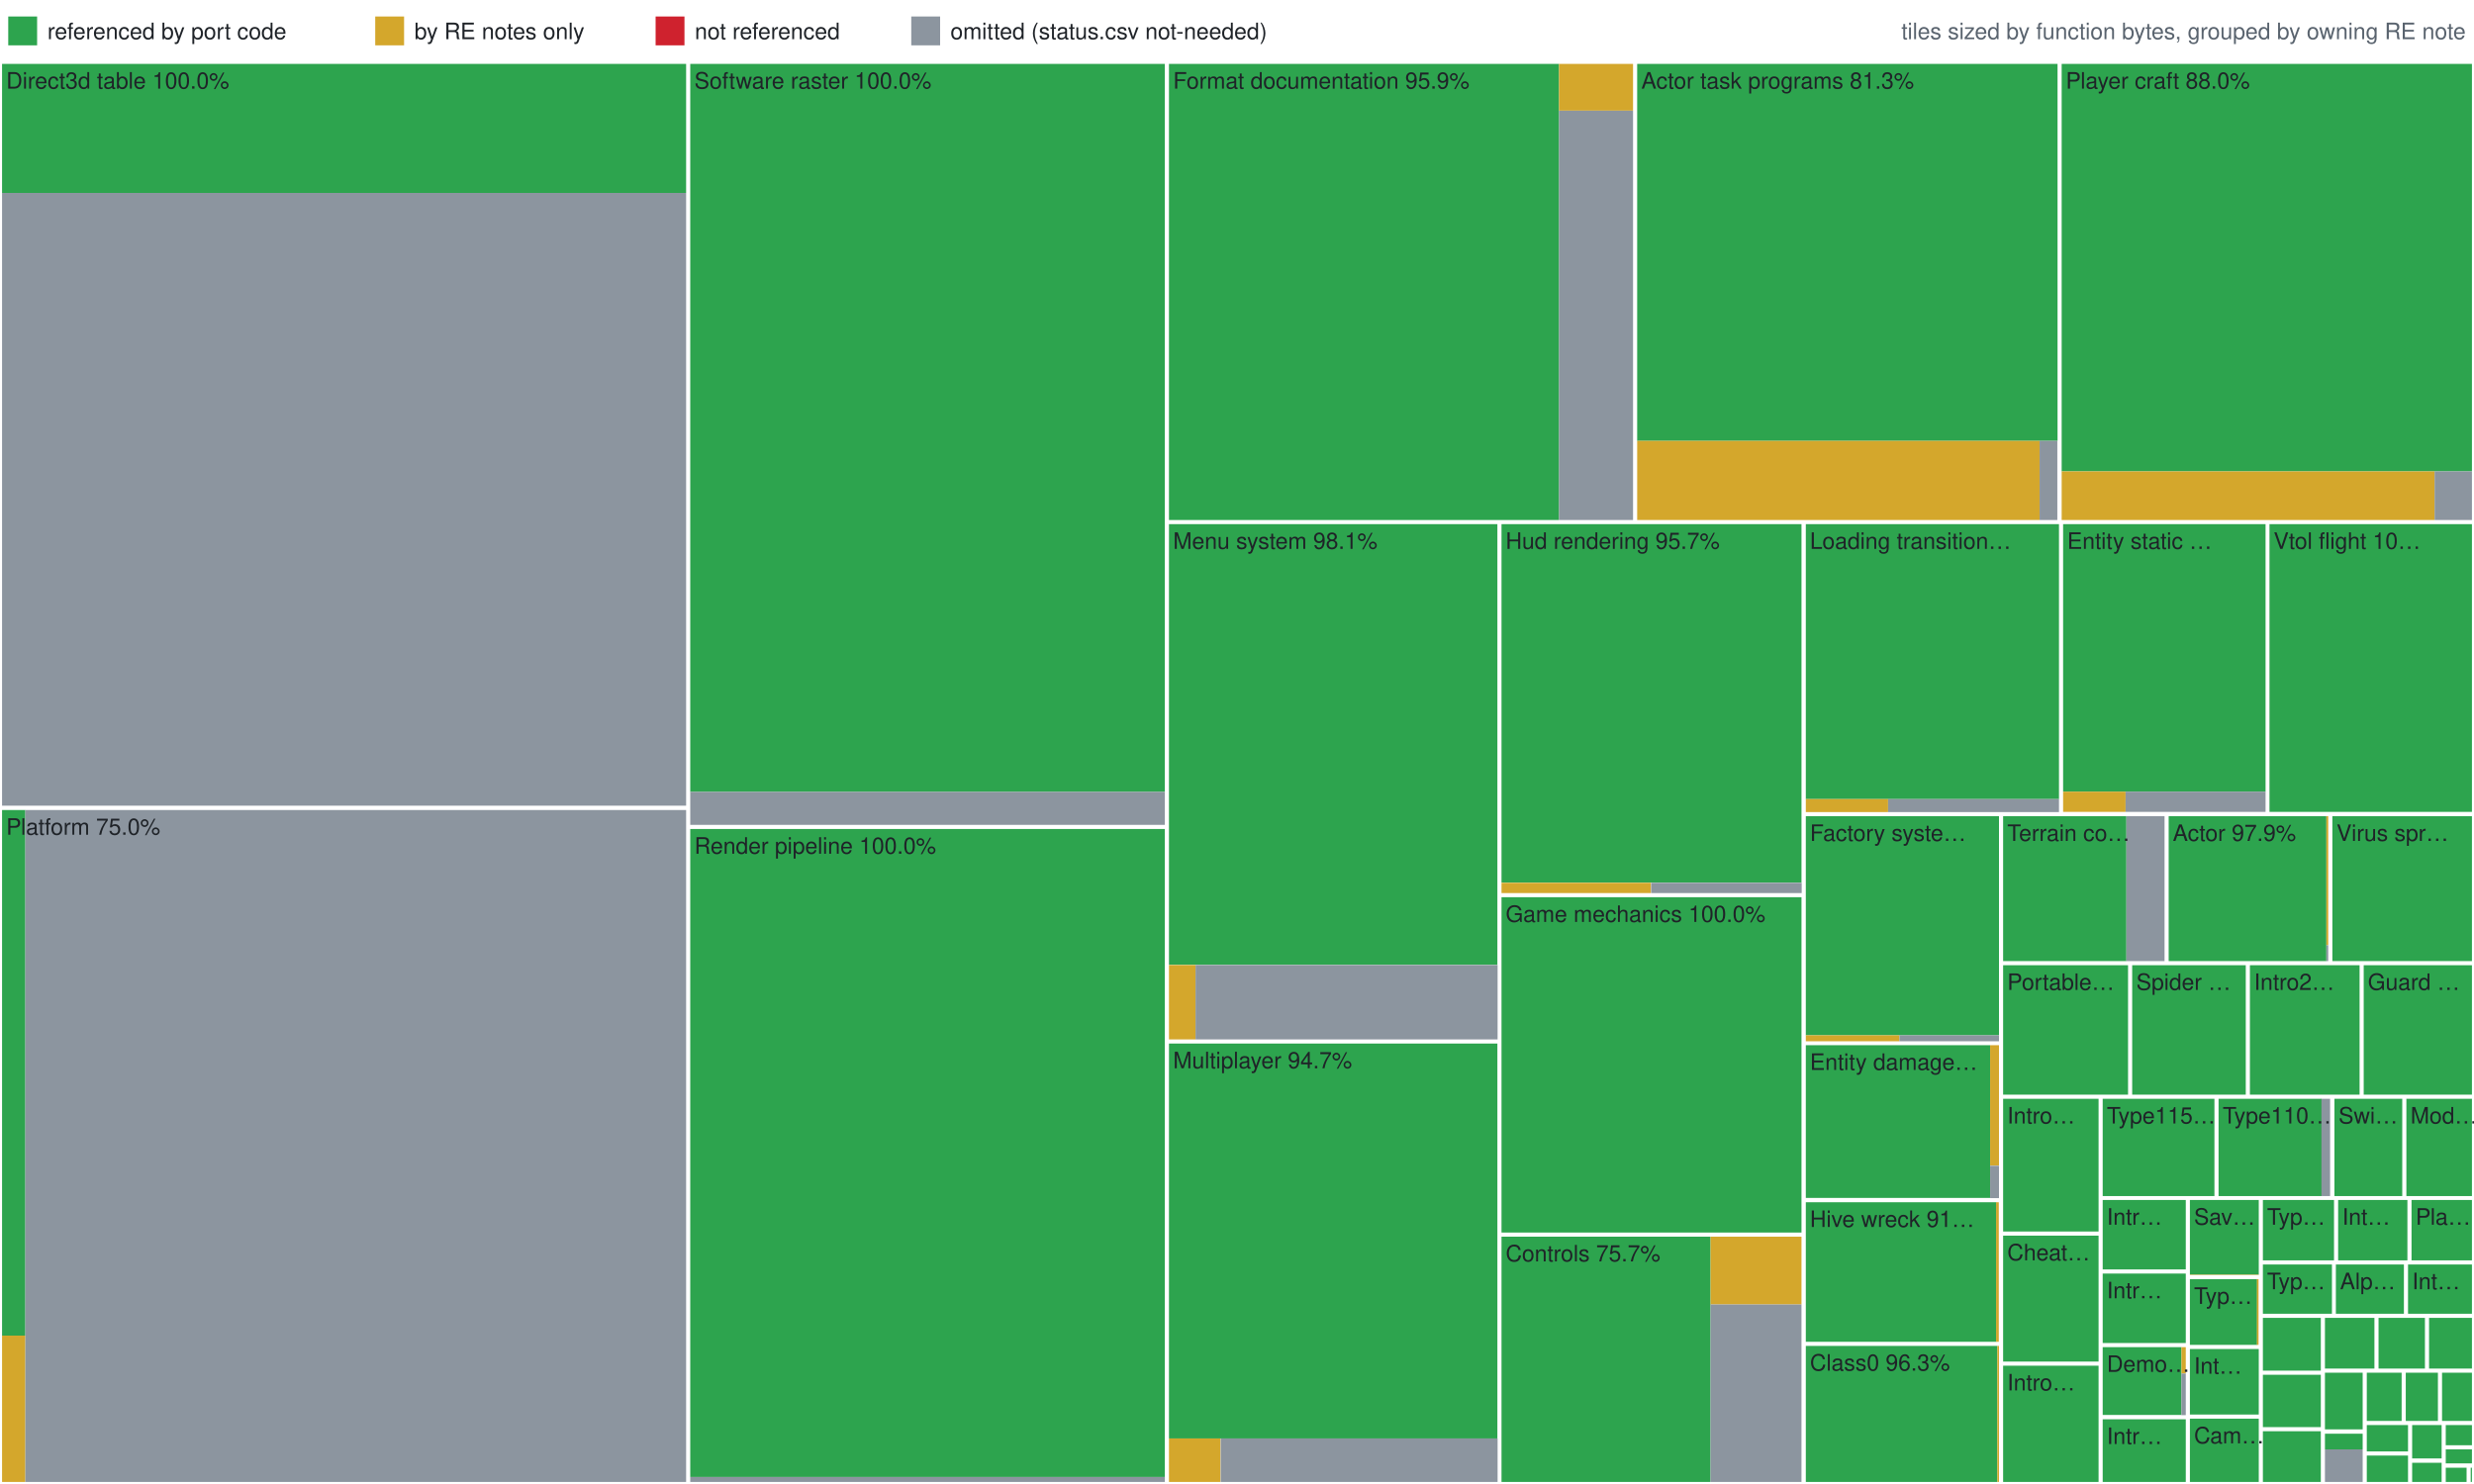
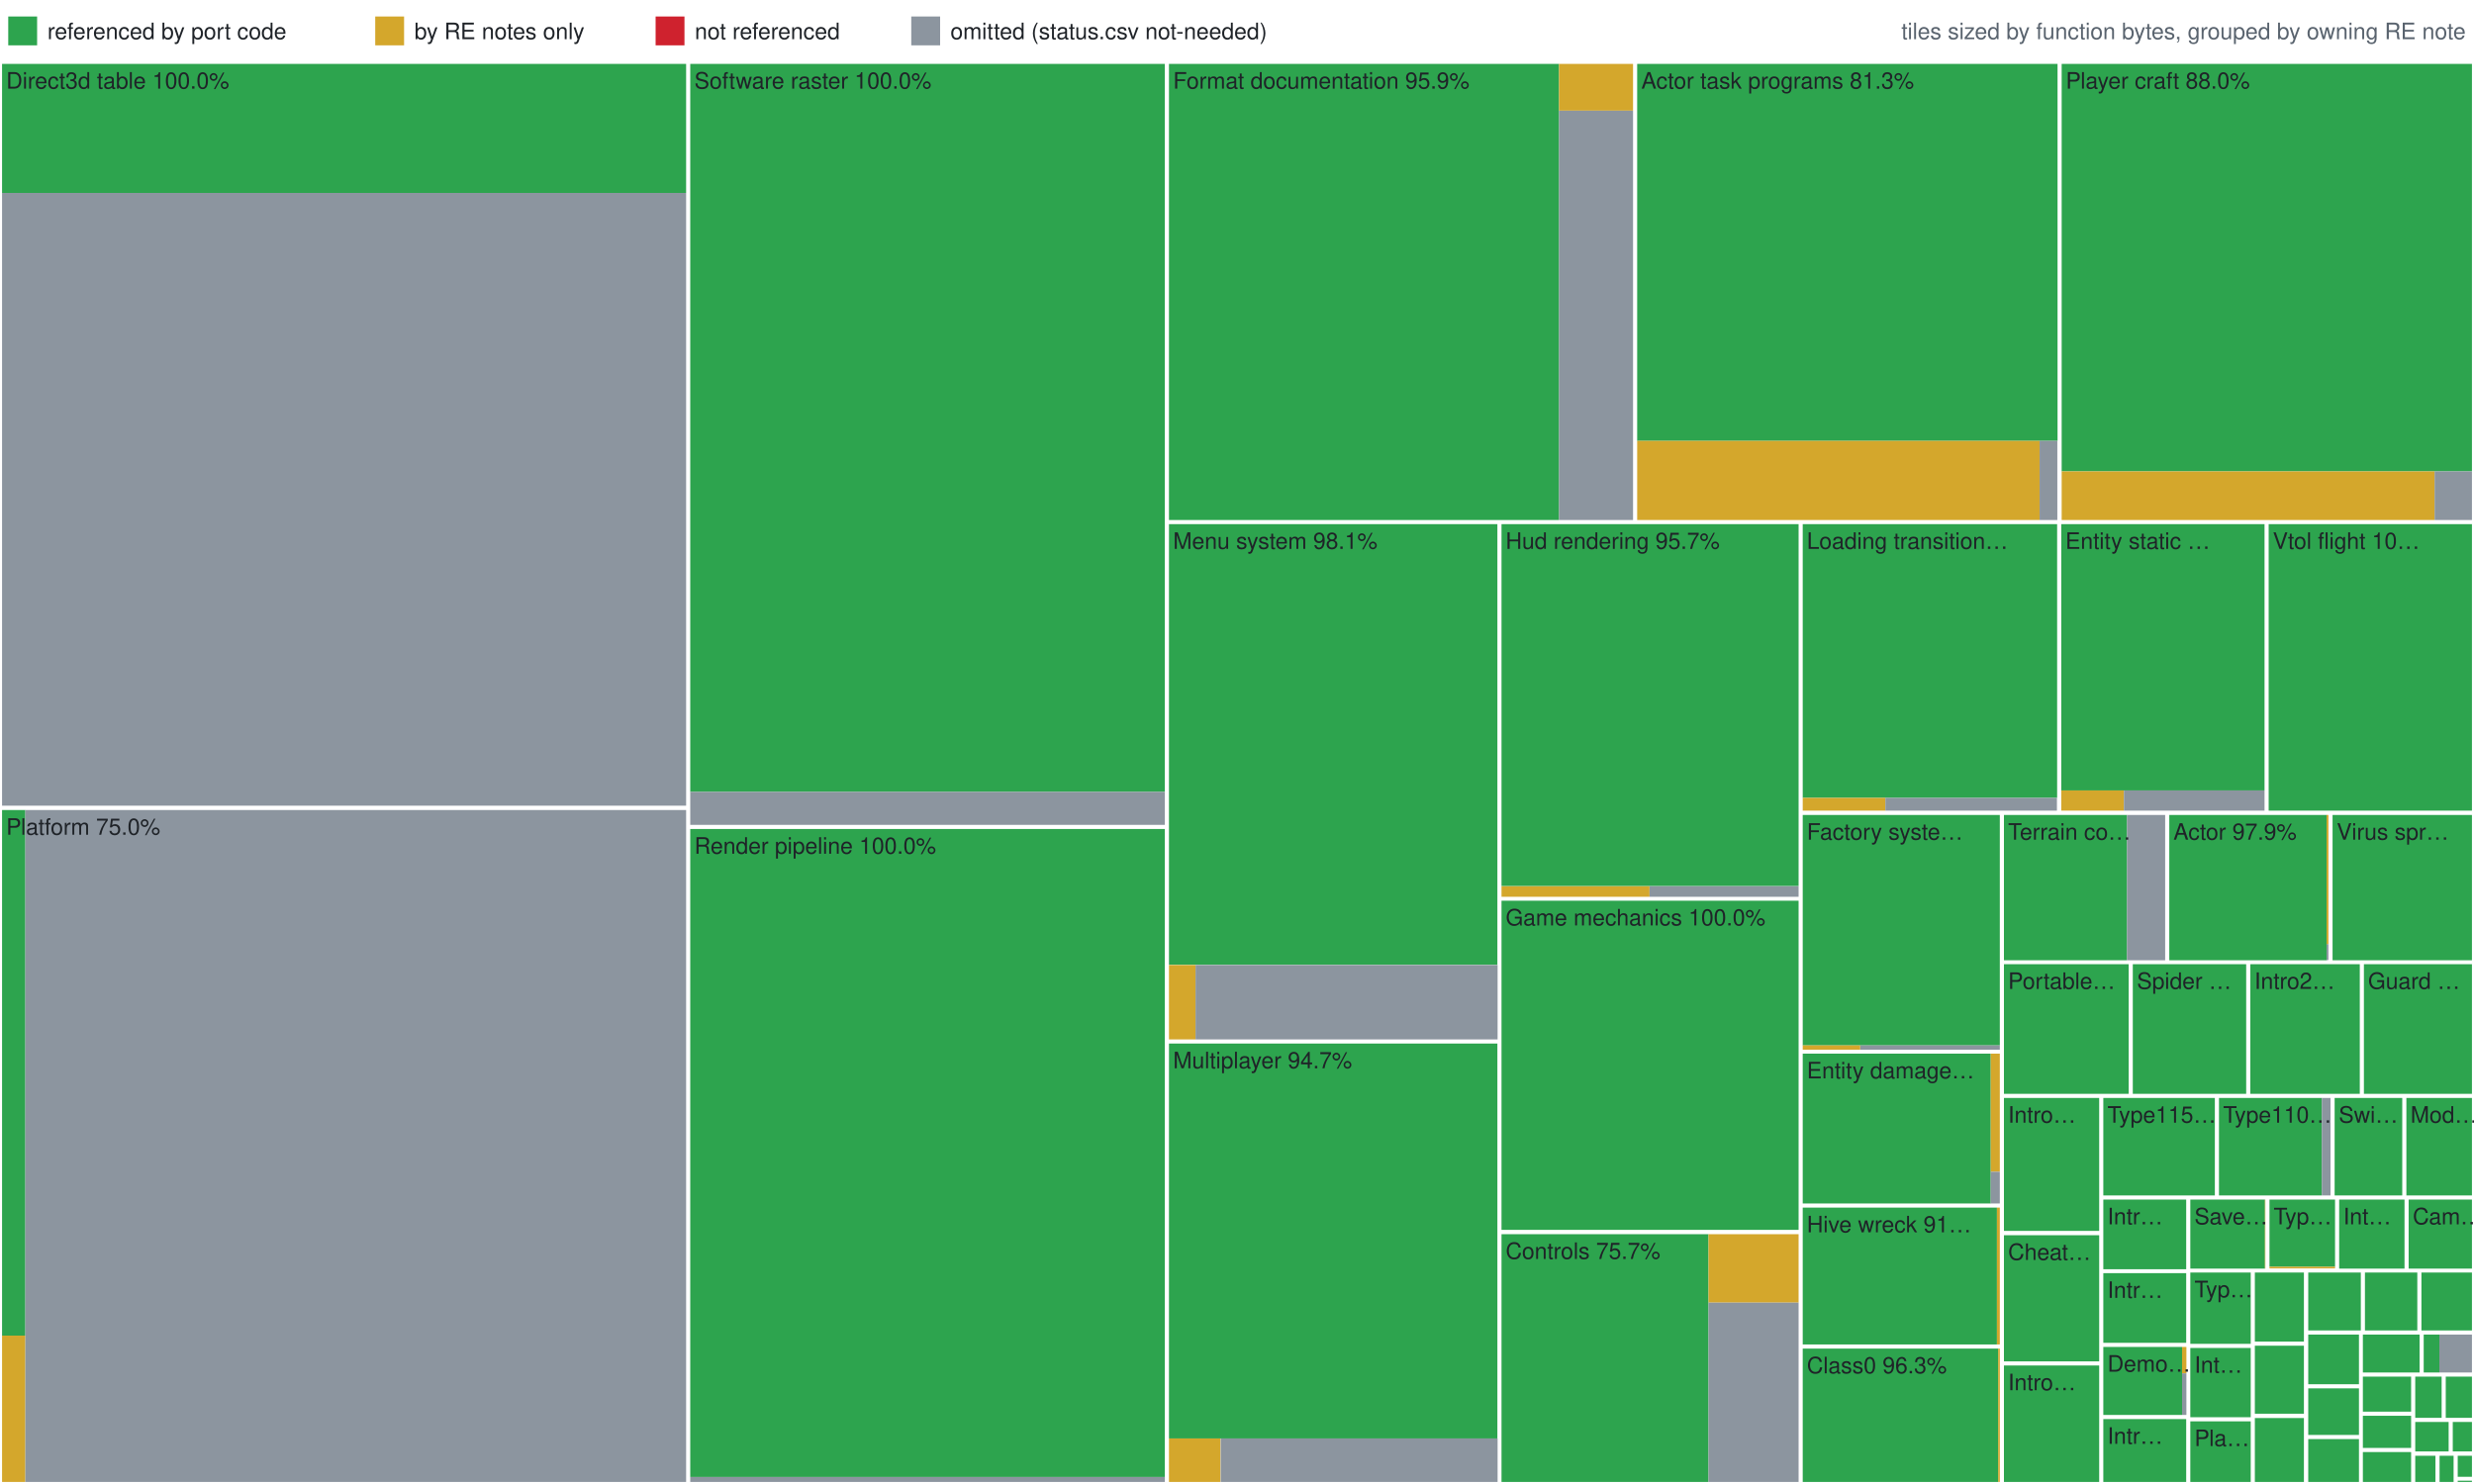
<svg xmlns="http://www.w3.org/2000/svg" width="1200" height="720" viewBox="0 0 1200 720" font-family="Segoe UI, Helvetica, Arial, sans-serif" font-size="11">
  <rect width="1200" height="720" fill="#ffffff" />
  <rect x="4" y="8" width="14" height="14" fill="#2da44e" />
  <text x="23" y="19" fill="#1f2328">referenced by port code</text>
  <rect x="182" y="8" width="14" height="14" fill="#d4a72c" />
  <text x="201" y="19" fill="#1f2328">by RE notes only</text>
  <rect x="318" y="8" width="14" height="14" fill="#cf222e" />
  <text x="337" y="19" fill="#1f2328">not referenced</text>
  <rect x="442" y="8" width="14" height="14" fill="#8c959f" />
  <text x="461" y="19" fill="#1f2328">omitted (status.csv not-needed)</text>
  <text x="1196" y="19" fill="#59636e" text-anchor="end">tiles sized by function bytes, grouped by owning RE note</text>
  <g>
    <rect x="1" y="31" width="331.8" height="62.6" fill="#2da44e" />
    <rect x="1" y="93.6" width="331.8" height="297.3" fill="#8c959f" />
    <text x="3" y="43" fill="#1f2328">Direct3d table 100.0%</text>
  </g>
  <g>
    <rect x="1" y="393" width="11.3" height="255" fill="#2da44e" />
    <rect x="1" y="648" width="11.3" height="71" fill="#d4a72c" />
    <rect x="12.3" y="393" width="320.5" height="326" fill="#8c959f" />
    <text x="3" y="405" fill="#1f2328">Platform 75.0%</text>
  </g>
  <g>
    <rect x="334.8" y="31" width="230.2" height="353.2" fill="#2da44e" />
    <rect x="334.8" y="384.2" width="230.2" height="16" fill="#8c959f" />
    <text x="336.8" y="43" fill="#1f2328">Software raster 100.0%</text>
  </g>
  <g>
    <rect x="334.8" y="402.2" width="230.2" height="314.4" fill="#2da44e" />
    <rect x="334.8" y="716.6" width="230.2" height="2.4" fill="#8c959f" />
    <text x="336.8" y="414.2" fill="#1f2328">Render pipeline 100.0%</text>
  </g>
  <g>
    <rect x="567" y="31" width="189.2" height="221.3" fill="#2da44e" />
    <rect x="756.2" y="31" width="35.9" height="22.7" fill="#d4a72c" />
    <rect x="756.2" y="53.7" width="35.9" height="198.6" fill="#8c959f" />
    <text x="569" y="43" fill="#1f2328">Format documentation 95.9%</text>
  </g>
  <g>
    <rect x="794.1" y="31" width="203.9" height="182.9" fill="#2da44e" />
    <rect x="794.1" y="213.9" width="195.2" height="38.4" fill="#d4a72c" />
    <rect x="989.3" y="213.9" width="8.6" height="38.4" fill="#8c959f" />
    <text x="796.1" y="43" fill="#1f2328">Actor task programs 81.3%</text>
  </g>
  <g>
    <rect x="1000" y="31" width="199" height="197.7" fill="#2da44e" />
    <rect x="1000" y="228.7" width="180.9" height="23.6" fill="#d4a72c" />
    <rect x="1180.9" y="228.7" width="18.1" height="23.6" fill="#8c959f" />
    <text x="1002" y="43" fill="#1f2328">Player craft 88.0%</text>
  </g>
  <g>
    <rect x="567" y="254.3" width="159.3" height="213.8" fill="#2da44e" />
    <rect x="567" y="468.2" width="12.9" height="36.1" fill="#d4a72c" />
    <rect x="579.9" y="468.2" width="146.5" height="36.1" fill="#8c959f" />
    <text x="569" y="266.3" fill="#1f2328">Menu system 98.1%</text>
  </g>
  <g>
    <rect x="567" y="506.3" width="159.3" height="191.6" fill="#2da44e" />
    <rect x="567" y="697.9" width="25" height="21.1" fill="#d4a72c" />
    <rect x="592.1" y="697.9" width="134.3" height="21.1" fill="#8c959f" />
    <text x="569" y="518.3" fill="#1f2328">Multiplayer 94.7%</text>
  </g>
  <g>
-     <rect x="728.3" y="254.3" width="145.5" height="173.9" fill="#2da44e" />
-     <rect x="728.3" y="428.3" width="72.5" height="5" fill="#d4a72c" />
-     <rect x="800.9" y="428.3" width="73" height="5" fill="#8c959f" />
+     <rect x="728.3" y="254.3" width="144.1" height="175.6" fill="#2da44e" />
+     <rect x="728.3" y="430" width="71.8" height="5.1" fill="#d4a72c" />
+     <rect x="800.1" y="430" width="72.3" height="5.1" fill="#8c959f" />
    <text x="730.3" y="266.3" fill="#1f2328">Hud rendering 95.7%</text>
  </g>
  <g>
-     <rect x="728.3" y="435.3" width="145.5" height="162.7" fill="#2da44e" />
-     <text x="730.3" y="447.3" fill="#1f2328">Game mechanics 100.0%</text>
-   </g>
-   <g>
-     <rect x="728.3" y="600" width="101.4" height="119" fill="#2da44e" />
-     <rect x="829.7" y="600" width="44.1" height="32.9" fill="#d4a72c" />
-     <rect x="829.7" y="632.9" width="44.1" height="86.1" fill="#8c959f" />
-     <text x="730.3" y="612" fill="#1f2328">Controls 75.7%</text>
-   </g>
-   <g>
-     <rect x="875.9" y="254.3" width="122.8" height="133.4" fill="#2da44e" />
-     <rect x="875.9" y="387.7" width="39.9" height="6.3" fill="#d4a72c" />
-     <rect x="915.8" y="387.7" width="82.9" height="6.3" fill="#8c959f" />
-     <text x="877.9" y="266.3" fill="#1f2328">Loading transition…</text>
-   </g>
-   <g>
-     <rect x="1000.7" y="254.3" width="98.2" height="129.8" fill="#2da44e" />
-     <rect x="1000.7" y="384.1" width="30.3" height="9.8" fill="#d4a72c" />
-     <rect x="1031" y="384.1" width="67.9" height="9.8" fill="#8c959f" />
-     <text x="1002.7" y="266.3" fill="#1f2328">Entity static …</text>
-   </g>
-   <g>
-     <rect x="1100.8" y="254.3" width="98.2" height="139.6" fill="#2da44e" />
-     <text x="1102.8" y="266.3" fill="#1f2328">Vtol flight 10…</text>
-   </g>
-   <g>
-     <rect x="875.9" y="396" width="93.7" height="106.3" fill="#2da44e" />
-     <rect x="875.9" y="502.3" width="45.4" height="2.9" fill="#d4a72c" />
-     <rect x="921.3" y="502.3" width="48.3" height="2.9" fill="#8c959f" />
-     <text x="877.9" y="408" fill="#1f2328">Factory syste…</text>
-   </g>
-   <g>
-     <rect x="875.9" y="507.1" width="89.4" height="74.1" fill="#2da44e" />
-     <rect x="965.3" y="507.1" width="4.3" height="58.4" fill="#d4a72c" />
-     <rect x="965.3" y="565.6" width="4.3" height="15.7" fill="#8c959f" />
-     <text x="877.9" y="519.1" fill="#1f2328">Entity damage…</text>
-   </g>
-   <g>
-     <rect x="875.9" y="583.3" width="92.4" height="67.7" fill="#2da44e" />
-     <rect x="968.2" y="583.3" width="1.3" height="67.7" fill="#d4a72c" />
-     <text x="877.9" y="595.3" fill="#1f2328">Hive wreck 91…</text>
-   </g>
-   <g>
-     <rect x="875.9" y="653" width="92.9" height="66" fill="#2da44e" />
-     <rect x="968.8" y="653" width="0.8" height="66" fill="#d4a72c" />
-     <text x="877.9" y="665" fill="#1f2328">Class0 96.3%</text>
-   </g>
-   <g>
-     <rect x="971.6" y="396" width="59.8" height="70.3" fill="#2da44e" />
-     <rect x="1031.4" y="396" width="18.5" height="70.3" fill="#8c959f" />
-     <text x="973.6" y="408" fill="#1f2328">Terrain co…</text>
-   </g>
-   <g>
-     <rect x="1051.9" y="396" width="76.5" height="70.3" fill="#2da44e" />
-     <rect x="1128.4" y="396" width="0.9" height="62.6" fill="#d4a72c" />
-     <rect x="1128.4" y="458.6" width="0.9" height="7.7" fill="#8c959f" />
-     <text x="1053.9" y="408" fill="#1f2328">Actor 97.9%</text>
-   </g>
-   <g>
-     <rect x="1131.3" y="396" width="67.7" height="70.3" fill="#2da44e" />
-     <text x="1133.3" y="408" fill="#1f2328">Virus spr…</text>
-   </g>
-   <g>
-     <rect x="971.6" y="468.3" width="60.6" height="62.8" fill="#2da44e" />
-     <text x="973.6" y="480.3" fill="#1f2328">Portable…</text>
-   </g>
-   <g>
-     <rect x="1034.2" y="468.3" width="55.1" height="62.8" fill="#2da44e" />
-     <text x="1036.2" y="480.3" fill="#1f2328">Spider …</text>
-   </g>
-   <g>
-     <rect x="1091.3" y="468.3" width="53.2" height="62.8" fill="#2da44e" />
-     <text x="1093.3" y="480.3" fill="#1f2328">Intro2…</text>
-   </g>
-   <g>
-     <rect x="1146.5" y="468.3" width="52.5" height="62.8" fill="#2da44e" />
-     <text x="1148.5" y="480.3" fill="#1f2328">Guard …</text>
-   </g>
-   <g>
-     <rect x="971.6" y="533.1" width="46.3" height="64.4" fill="#2da44e" />
-     <text x="973.6" y="545.1" fill="#1f2328">Intro…</text>
-   </g>
-   <g>
-     <rect x="971.6" y="599.5" width="46.3" height="61.1" fill="#2da44e" />
-     <rect x="971.6" y="660.6" width="46.3" height="0" fill="#8c959f" />
-     <text x="973.6" y="611.5" fill="#1f2328">Cheat…</text>
-   </g>
-   <g>
-     <rect x="971.6" y="662.6" width="46.3" height="56.4" fill="#2da44e" />
-     <text x="973.6" y="674.6" fill="#1f2328">Intro…</text>
-   </g>
-   <g>
-     <rect x="1019.9" y="533.1" width="54.2" height="47.2" fill="#2da44e" />
-     <text x="1021.9" y="545.1" fill="#1f2328">Type115…</text>
-   </g>
-   <g>
-     <rect x="1076.1" y="533.1" width="50" height="47.2" fill="#2da44e" />
-     <rect x="1126" y="533.1" width="4.2" height="47.2" fill="#8c959f" />
-     <text x="1078.1" y="545.1" fill="#1f2328">Type110…</text>
-   </g>
-   <g>
-     <rect x="1132.3" y="533.1" width="32.9" height="47.2" fill="#2da44e" />
-     <text x="1134.3" y="545.1" fill="#1f2328">Swi…</text>
-   </g>
-   <g>
-     <rect x="1167.2" y="533.1" width="31.8" height="47.2" fill="#2da44e" />
-     <text x="1169.2" y="545.1" fill="#1f2328">Mod…</text>
-   </g>
-   <g>
-     <rect x="1019.9" y="582.2" width="40.3" height="33.7" fill="#2da44e" />
-     <text x="1021.9" y="594.2" fill="#1f2328">Intr…</text>
-   </g>
-   <g>
-     <rect x="1019.9" y="617.9" width="40.3" height="33.7" fill="#2da44e" />
-     <text x="1021.9" y="629.9" fill="#1f2328">Intr…</text>
-   </g>
-   <g>
-     <rect x="1019.9" y="653.6" width="38.2" height="32.9" fill="#2da44e" />
-     <rect x="1058.1" y="653.6" width="2.1" height="12.8" fill="#d4a72c" />
-     <rect x="1058.1" y="666.4" width="2.1" height="20.2" fill="#8c959f" />
-     <text x="1021.9" y="665.6" fill="#1f2328">Demo…</text>
-   </g>
-   <g>
-     <rect x="1019.9" y="688.6" width="40.3" height="30.4" fill="#2da44e" />
-     <text x="1021.9" y="700.6" fill="#1f2328">Intr…</text>
-   </g>
-   <g>
-     <rect x="1062.2" y="582.2" width="33.4" height="36.2" fill="#2da44e" />
-     <rect x="1062.2" y="618.4" width="33.4" height="0.2" fill="#d4a72c" />
-     <text x="1064.2" y="594.2" fill="#1f2328">Sav…</text>
-   </g>
-   <g>
-     <rect x="1062.2" y="620.6" width="32.6" height="31.9" fill="#2da44e" />
-     <rect x="1094.7" y="620.6" width="0.8" height="31.9" fill="#d4a72c" />
-     <text x="1064.2" y="632.6" fill="#1f2328">Typ…</text>
-   </g>
-   <g>
-     <rect x="1062.2" y="654.5" width="33.4" height="31.8" fill="#2da44e" />
-     <text x="1064.2" y="666.5" fill="#1f2328">Int…</text>
-   </g>
-   <g>
-     <rect x="1062.2" y="688.3" width="33.4" height="30.7" fill="#2da44e" />
-     <text x="1064.2" y="700.3" fill="#1f2328">Cam…</text>
-   </g>
-   <g>
-     <rect x="1097.6" y="582.2" width="34.5" height="29.3" fill="#2da44e" />
-     <text x="1099.6" y="594.2" fill="#1f2328">Typ…</text>
-   </g>
-   <g>
-     <rect x="1134.1" y="582.2" width="33.6" height="29.3" fill="#2da44e" />
-     <text x="1136.1" y="594.2" fill="#1f2328">Int…</text>
-   </g>
-   <g>
-     <rect x="1169.7" y="582.2" width="29.3" height="29.3" fill="#2da44e" />
-     <text x="1171.7" y="594.2" fill="#1f2328">Pla…</text>
-   </g>
-   <g>
-     <rect x="1097.6" y="613.5" width="33.5" height="23.9" fill="#2da44e" />
-     <text x="1099.6" y="625.5" fill="#1f2328">Typ…</text>
-   </g>
-   <g>
-     <rect x="1133" y="613.5" width="33" height="23.9" fill="#2da44e" />
-     <text x="1135" y="625.5" fill="#1f2328">Alp…</text>
-   </g>
-   <g>
-     <rect x="1168" y="613.5" width="31" height="23.9" fill="#2da44e" />
-     <text x="1170" y="625.5" fill="#1f2328">Int…</text>
-   </g>
-   <g>
-     <rect x="1097.6" y="639.4" width="28.1" height="25.6" fill="#2da44e" />
-   </g>
-   <g>
-     <rect x="1097.6" y="667" width="28.1" height="25.4" fill="#2da44e" />
-   </g>
-   <g>
-     <rect x="1097.6" y="694.4" width="28.1" height="24.6" fill="#2da44e" />
-   </g>
-   <g>
-     <rect x="1127.7" y="639.4" width="24" height="24.6" fill="#2da44e" />
-   </g>
-   <g>
-     <rect x="1153.7" y="639.4" width="22.5" height="24.6" fill="#2da44e" />
-   </g>
-   <g>
-     <rect x="1178.2" y="639.4" width="20.8" height="24.6" fill="#2da44e" />
-   </g>
-   <g>
-     <rect x="1127.7" y="666" width="18.3" height="27.5" fill="#2da44e" />
-   </g>
-   <g>
-     <rect x="1127.7" y="695.6" width="18.3" height="7.6" fill="#2da44e" />
-     <rect x="1127.7" y="703.2" width="18.3" height="15.8" fill="#8c959f" />
-   </g>
-   <g>
-     <rect x="1148" y="666" width="16.9" height="23.4" fill="#2da44e" />
-   </g>
-   <g>
-     <rect x="1166.9" y="666" width="15.6" height="23.4" fill="#2da44e" />
-   </g>
-   <g>
-     <rect x="1184.5" y="666" width="14.5" height="23.4" fill="#2da44e" />
-   </g>
-   <g>
-     <rect x="1148" y="691.4" width="20" height="12.8" fill="#2da44e" />
-   </g>
-   <g>
-     <rect x="1148" y="706.2" width="20" height="12.8" fill="#2da44e" />
-   </g>
-   <g>
-     <rect x="1170" y="691.4" width="14.3" height="16.2" fill="#2da44e" />
-   </g>
-   <g>
-     <rect x="1170" y="709.7" width="14.3" height="9.3" fill="#2da44e" />
-   </g>
-   <g>
-     <rect x="1186.3" y="691.4" width="12.7" height="9.8" fill="#2da44e" />
-   </g>
-   <g>
-     <rect x="1186.3" y="703.2" width="12.7" height="6.8" fill="#2da44e" />
-   </g>
-   <g>
-     <rect x="1186.3" y="712.1" width="10.1" height="6.9" fill="#2da44e" />
-   </g>
-   <g>
-     <rect x="1198.4" y="712.1" width="0.6" height="6.9" fill="#2da44e" />
+     <rect x="728.3" y="437" width="144.1" height="159.7" fill="#2da44e" />
+     <text x="730.3" y="449" fill="#1f2328">Game mechanics 100.0%</text>
+   </g>
+   <g>
+     <rect x="728.3" y="598.8" width="100.4" height="120.2" fill="#2da44e" />
+     <rect x="828.7" y="598.8" width="43.7" height="33.2" fill="#d4a72c" />
+     <rect x="828.7" y="632" width="43.7" height="87" fill="#8c959f" />
+     <text x="730.3" y="610.8" fill="#1f2328">Controls 75.7%</text>
+   </g>
+   <g>
+     <rect x="874.4" y="254.3" width="123.4" height="132.8" fill="#2da44e" />
+     <rect x="874.4" y="387.1" width="40.1" height="6.2" fill="#d4a72c" />
+     <rect x="914.5" y="387.1" width="83.2" height="6.2" fill="#8c959f" />
+     <text x="876.4" y="266.3" fill="#1f2328">Loading transition…</text>
+   </g>
+   <g>
+     <rect x="999.8" y="254.3" width="98.6" height="129.2" fill="#2da44e" />
+     <rect x="999.8" y="383.5" width="30.4" height="9.8" fill="#d4a72c" />
+     <rect x="1030.2" y="383.5" width="68.2" height="9.8" fill="#8c959f" />
+     <text x="1001.8" y="266.3" fill="#1f2328">Entity static …</text>
+   </g>
+   <g>
+     <rect x="1100.4" y="254.3" width="98.6" height="139" fill="#2da44e" />
+     <text x="1102.4" y="266.3" fill="#1f2328">Vtol flight 10…</text>
+   </g>
+   <g>
+     <rect x="874.4" y="395.4" width="95.6" height="111.8" fill="#2da44e" />
+     <rect x="874.4" y="507.2" width="27.9" height="2.1" fill="#d4a72c" />
+     <rect x="902.3" y="507.2" width="67.7" height="2.1" fill="#8c959f" />
+     <text x="876.4" y="407.4" fill="#1f2328">Factory syste…</text>
+   </g>
+   <g>
+     <rect x="874.4" y="511.2" width="91.2" height="72.7" fill="#2da44e" />
+     <rect x="965.6" y="511.2" width="4.4" height="57.3" fill="#d4a72c" />
+     <rect x="965.6" y="568.5" width="4.4" height="15.4" fill="#8c959f" />
+     <text x="876.4" y="523.2" fill="#1f2328">Entity damage…</text>
+   </g>
+   <g>
+     <rect x="874.4" y="585.9" width="94.2" height="66.4" fill="#2da44e" />
+     <rect x="968.6" y="585.9" width="1.4" height="66.4" fill="#d4a72c" />
+     <text x="876.4" y="597.9" fill="#1f2328">Hive wreck 91…</text>
+   </g>
+   <g>
+     <rect x="874.4" y="654.3" width="94.8" height="64.7" fill="#2da44e" />
+     <rect x="969.2" y="654.3" width="0.8" height="64.7" fill="#d4a72c" />
+     <text x="876.4" y="666.3" fill="#1f2328">Class0 96.3%</text>
+   </g>
+   <g>
+     <rect x="972" y="395.4" width="59.7" height="70.5" fill="#2da44e" />
+     <rect x="1031.7" y="395.4" width="18.5" height="70.5" fill="#8c959f" />
+     <text x="974" y="407.4" fill="#1f2328">Terrain co…</text>
+   </g>
+   <g>
+     <rect x="1052.2" y="395.4" width="76.4" height="70.5" fill="#2da44e" />
+     <rect x="1128.5" y="395.4" width="0.9" height="62.8" fill="#d4a72c" />
+     <rect x="1128.5" y="458.1" width="0.9" height="7.7" fill="#8c959f" />
+     <text x="1054.2" y="407.4" fill="#1f2328">Actor 97.9%</text>
+   </g>
+   <g>
+     <rect x="1131.4" y="395.4" width="67.6" height="70.5" fill="#2da44e" />
+     <text x="1133.4" y="407.4" fill="#1f2328">Virus spr…</text>
+   </g>
+   <g>
+     <rect x="972" y="467.8" width="60.5" height="62.9" fill="#2da44e" />
+     <text x="974" y="479.8" fill="#1f2328">Portable…</text>
+   </g>
+   <g>
+     <rect x="1034.5" y="467.8" width="55" height="62.9" fill="#2da44e" />
+     <text x="1036.5" y="479.8" fill="#1f2328">Spider …</text>
+   </g>
+   <g>
+     <rect x="1091.5" y="467.8" width="53.1" height="62.9" fill="#2da44e" />
+     <text x="1093.5" y="479.8" fill="#1f2328">Intro2…</text>
+   </g>
+   <g>
+     <rect x="1146.6" y="467.8" width="52.4" height="62.9" fill="#2da44e" />
+     <text x="1148.6" y="479.8" fill="#1f2328">Guard …</text>
+   </g>
+   <g>
+     <rect x="972" y="532.7" width="46.2" height="64.5" fill="#2da44e" />
+     <text x="974" y="544.7" fill="#1f2328">Intro…</text>
+   </g>
+   <g>
+     <rect x="972" y="599.3" width="46.2" height="61.2" fill="#2da44e" />
+     <rect x="972" y="660.4" width="46.2" height="0" fill="#8c959f" />
+     <text x="974" y="611.3" fill="#1f2328">Cheat…</text>
+   </g>
+   <g>
+     <rect x="972" y="662.5" width="46.2" height="56.5" fill="#2da44e" />
+     <text x="974" y="674.5" fill="#1f2328">Intro…</text>
+   </g>
+   <g>
+     <rect x="1020.2" y="532.7" width="54.1" height="47.3" fill="#2da44e" />
+     <text x="1022.2" y="544.7" fill="#1f2328">Type115…</text>
+   </g>
+   <g>
+     <rect x="1076.3" y="532.7" width="49.9" height="47.3" fill="#2da44e" />
+     <rect x="1126.2" y="532.7" width="4.2" height="47.3" fill="#8c959f" />
+     <text x="1078.3" y="544.7" fill="#1f2328">Type110…</text>
+   </g>
+   <g>
+     <rect x="1132.4" y="532.7" width="32.8" height="47.3" fill="#2da44e" />
+     <text x="1134.4" y="544.7" fill="#1f2328">Swi…</text>
+   </g>
+   <g>
+     <rect x="1167.2" y="532.7" width="31.8" height="47.3" fill="#2da44e" />
+     <text x="1169.2" y="544.7" fill="#1f2328">Mod…</text>
+   </g>
+   <g>
+     <rect x="1020.2" y="582" width="40.2" height="33.8" fill="#2da44e" />
+     <text x="1022.2" y="594" fill="#1f2328">Intr…</text>
+   </g>
+   <g>
+     <rect x="1020.2" y="617.7" width="40.2" height="33.8" fill="#2da44e" />
+     <text x="1022.2" y="629.7" fill="#1f2328">Intr…</text>
+   </g>
+   <g>
+     <rect x="1020.2" y="653.5" width="38.2" height="33" fill="#2da44e" />
+     <rect x="1058.4" y="653.5" width="2.1" height="12.8" fill="#d4a72c" />
+     <rect x="1058.4" y="666.3" width="2.1" height="20.2" fill="#8c959f" />
+     <text x="1022.2" y="665.5" fill="#1f2328">Demo…</text>
+   </g>
+   <g>
+     <rect x="1020.2" y="688.5" width="40.2" height="30.5" fill="#2da44e" />
+     <text x="1022.2" y="700.5" fill="#1f2328">Intr…</text>
+   </g>
+   <g>
+     <rect x="1062.4" y="582" width="36.2" height="33.5" fill="#2da44e" />
+     <rect x="1098.6" y="582" width="0.2" height="33.5" fill="#d4a72c" />
+     <text x="1064.4" y="594" fill="#1f2328">Save…</text>
+   </g>
+   <g>
+     <rect x="1100.8" y="582" width="31.8" height="32.6" fill="#2da44e" />
+     <rect x="1100.8" y="614.6" width="31.8" height="0.8" fill="#d4a72c" />
+     <text x="1102.8" y="594" fill="#1f2328">Typ…</text>
+   </g>
+   <g>
+     <rect x="1134.6" y="582" width="31.7" height="33.5" fill="#2da44e" />
+     <text x="1136.6" y="594" fill="#1f2328">Int…</text>
+   </g>
+   <g>
+     <rect x="1168.3" y="582" width="30.7" height="33.5" fill="#2da44e" />
+     <text x="1170.3" y="594" fill="#1f2328">Cam…</text>
+   </g>
+   <g>
+     <rect x="1062.4" y="617.4" width="29.3" height="34.6" fill="#2da44e" />
+     <text x="1064.4" y="629.4" fill="#1f2328">Typ…</text>
+   </g>
+   <g>
+     <rect x="1062.4" y="654" width="29.3" height="33.6" fill="#2da44e" />
+     <text x="1064.4" y="666" fill="#1f2328">Int…</text>
+   </g>
+   <g>
+     <rect x="1062.4" y="689.6" width="29.3" height="29.4" fill="#2da44e" />
+     <text x="1064.4" y="701.6" fill="#1f2328">Pla…</text>
+   </g>
+   <g>
+     <rect x="1093.7" y="617.4" width="23.8" height="33.5" fill="#2da44e" />
+   </g>
+   <g>
+     <rect x="1093.7" y="652.9" width="23.8" height="33" fill="#2da44e" />
+   </g>
+   <g>
+     <rect x="1093.7" y="688" width="23.8" height="31" fill="#2da44e" />
+   </g>
+   <g>
+     <rect x="1119.6" y="617.4" width="25.5" height="28.1" fill="#2da44e" />
+   </g>
+   <g>
+     <rect x="1147.1" y="617.4" width="25.4" height="28.1" fill="#2da44e" />
+   </g>
+   <g>
+     <rect x="1174.5" y="617.4" width="24.5" height="28.1" fill="#2da44e" />
+   </g>
+   <g>
+     <rect x="1119.6" y="647.5" width="24.6" height="24.1" fill="#2da44e" />
+   </g>
+   <g>
+     <rect x="1119.6" y="673.6" width="24.6" height="22.6" fill="#2da44e" />
+   </g>
+   <g>
+     <rect x="1119.6" y="698.2" width="24.6" height="20.8" fill="#2da44e" />
+   </g>
+   <g>
+     <rect x="1146.1" y="647.5" width="27.5" height="18.4" fill="#2da44e" />
+   </g>
+   <g>
+     <rect x="1175.6" y="647.5" width="7.6" height="18.4" fill="#2da44e" />
+     <rect x="1183.2" y="647.5" width="15.8" height="18.4" fill="#8c959f" />
+   </g>
+   <g>
+     <rect x="1146.1" y="667.9" width="23.4" height="17" fill="#2da44e" />
+   </g>
+   <g>
+     <rect x="1146.1" y="686.9" width="23.4" height="15.6" fill="#2da44e" />
+   </g>
+   <g>
+     <rect x="1146.1" y="704.5" width="23.4" height="14.5" fill="#2da44e" />
+   </g>
+   <g>
+     <rect x="1171.5" y="667.9" width="12.8" height="20" fill="#2da44e" />
+   </g>
+   <g>
+     <rect x="1186.3" y="667.9" width="12.7" height="20" fill="#2da44e" />
+   </g>
+   <g>
+     <rect x="1171.5" y="689.9" width="16.2" height="14.3" fill="#2da44e" />
+   </g>
+   <g>
+     <rect x="1189.7" y="689.9" width="9.3" height="14.3" fill="#2da44e" />
+   </g>
+   <g>
+     <rect x="1171.5" y="706.3" width="9.8" height="12.7" fill="#2da44e" />
+   </g>
+   <g>
+     <rect x="1183.3" y="706.3" width="6.8" height="12.7" fill="#2da44e" />
+   </g>
+   <g>
+     <rect x="1192.1" y="706.3" width="6.9" height="10.2" fill="#2da44e" />
+   </g>
+   <g>
+     <rect x="1192.1" y="718.4" width="6.9" height="0.6" fill="#2da44e" />
  </g>
</svg>
